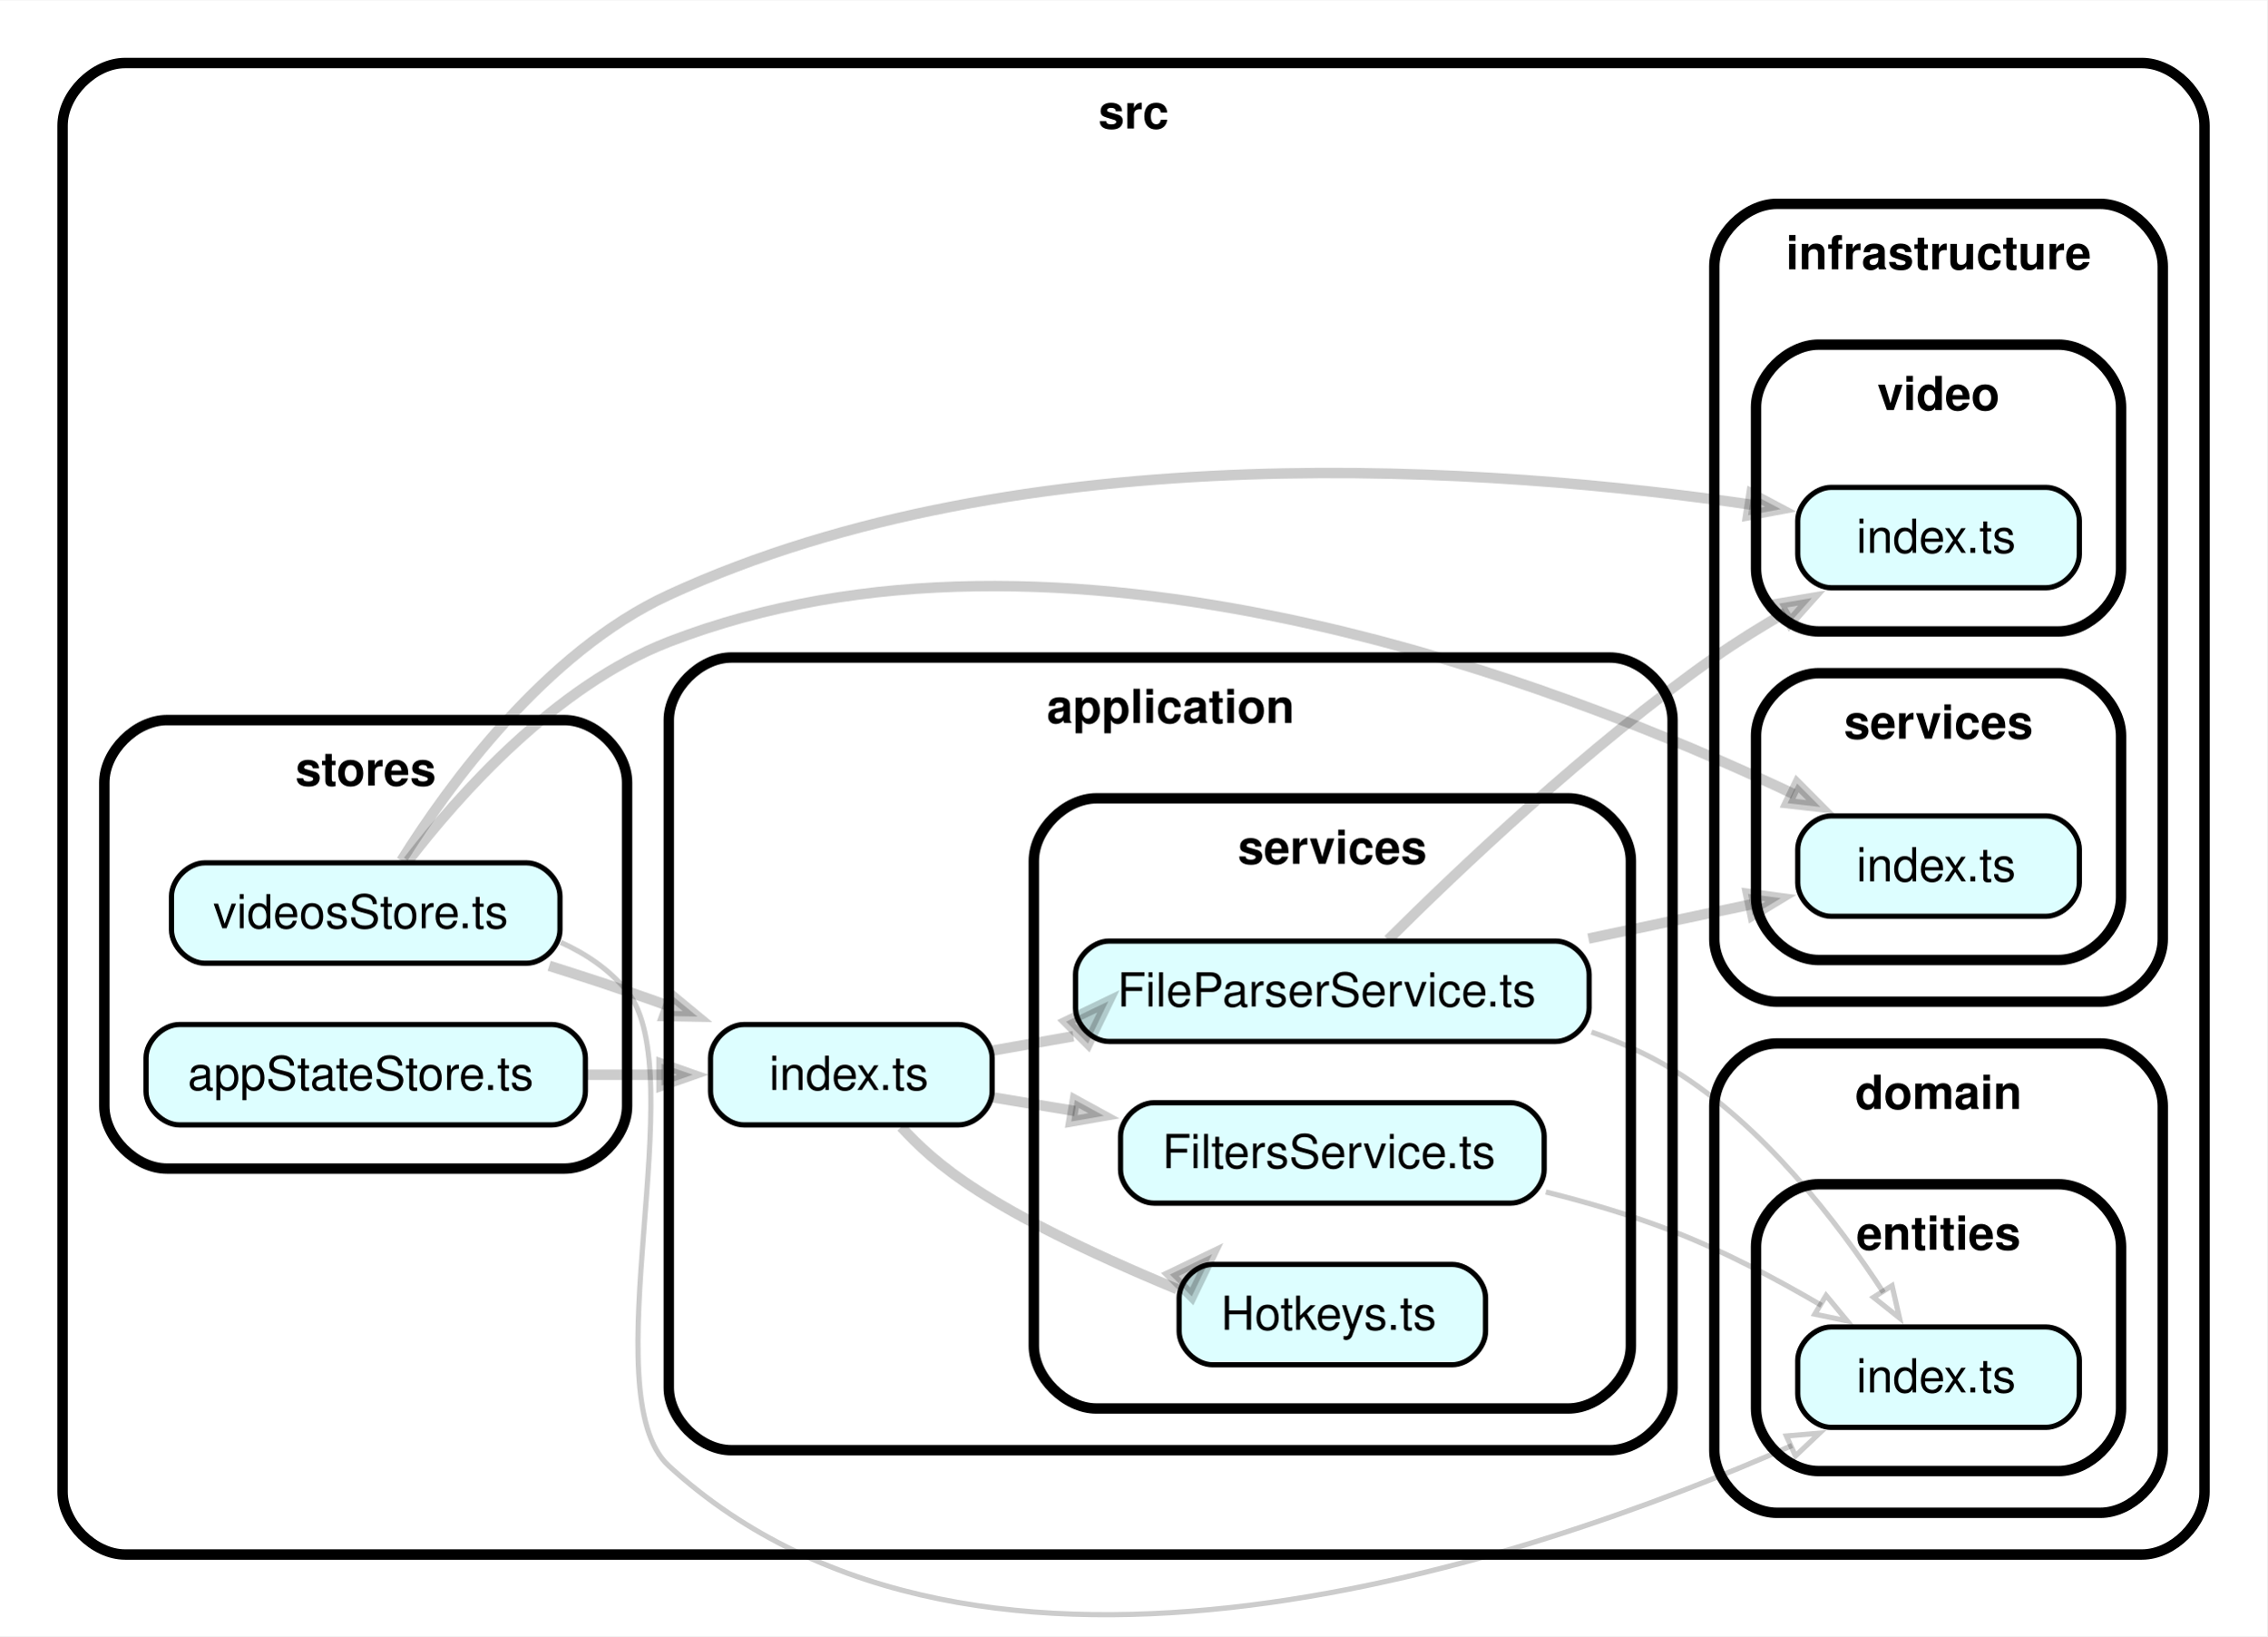
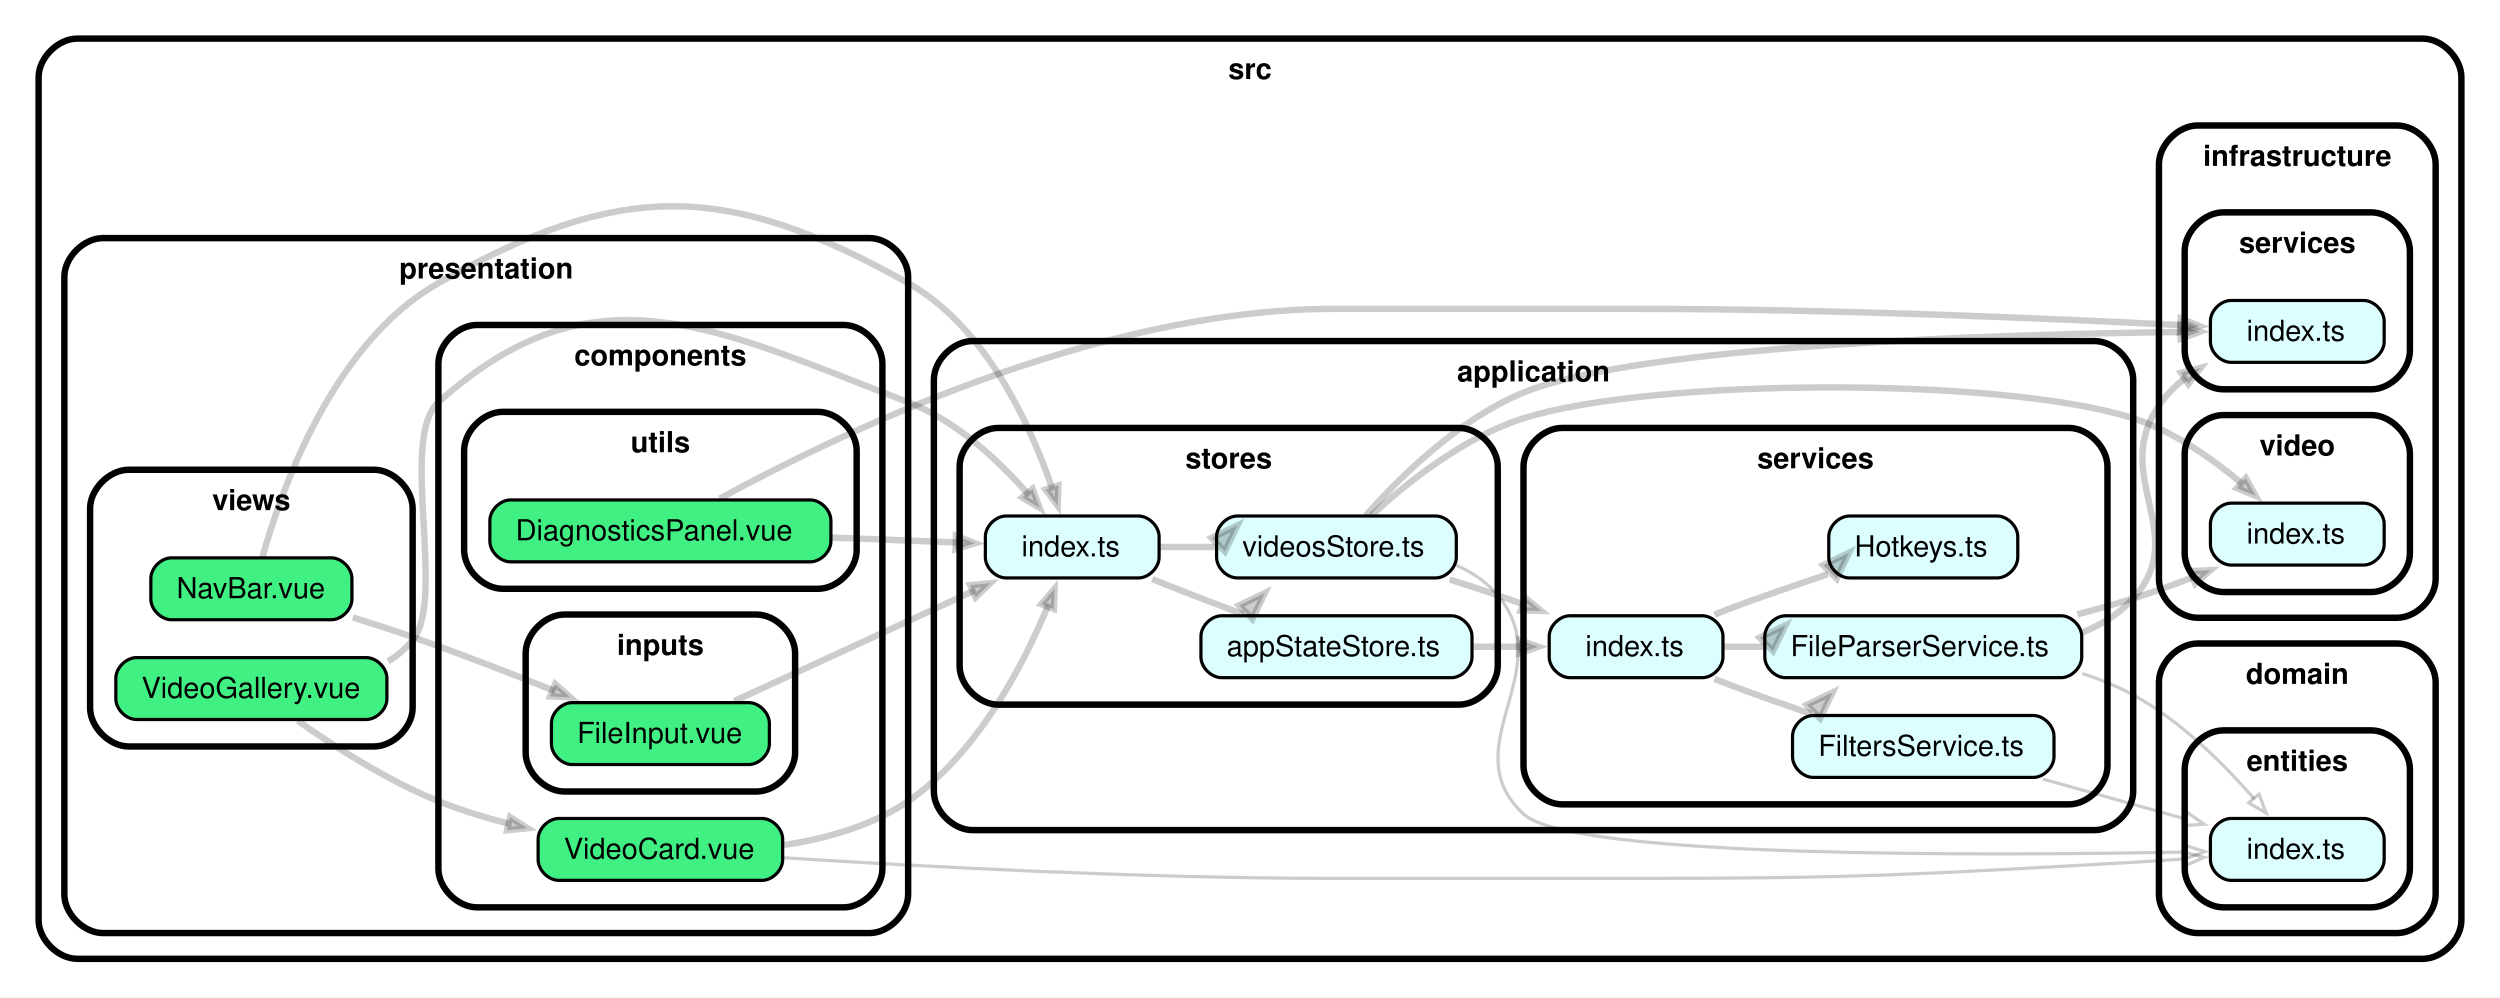
- <svg xmlns="http://www.w3.org/2000/svg" xmlns:xlink="http://www.w3.org/1999/xlink" width="435pt" height="314pt" viewBox="0.00 0.00 434.75 313.66">
-   <g id="graph0" class="graph" transform="scale(1 1) rotate(0) translate(4 309.66)">
-     <polygon fill="white" stroke="none" points="-4,4 -4,-309.66 430.75,-309.66 430.75,4 -4,4" />
+ <svg xmlns="http://www.w3.org/2000/svg" xmlns:xlink="http://www.w3.org/1999/xlink" width="777pt" height="310pt" viewBox="0.00 0.00 777.00 310.00">
+   <g id="graph0" class="graph" transform="scale(1 1) rotate(0) translate(4 306)">
+     <polygon fill="white" stroke="none" points="-4,4 -4,-306 773,-306 773,4 -4,4" />
    <g id="clust1" class="cluster">
-       <path fill="#ffffff" stroke="black" stroke-width="2" d="M20,-11.66C20,-11.66 406.75,-11.66 406.75,-11.66 412.75,-11.66 418.75,-17.66 418.75,-23.66 418.75,-23.66 418.75,-285.66 418.75,-285.66 418.75,-291.66 412.75,-297.66 406.75,-297.66 406.75,-297.66 20,-297.66 20,-297.66 14,-297.66 8,-291.66 8,-285.66 8,-285.66 8,-23.66 8,-23.66 8,-17.66 14,-11.66 20,-11.66" />
-       <text text-anchor="middle" x="213.38" y="-285.11" font-family="Helvetica,sans-Serif" font-weight="bold" font-size="9.00">src</text>
+       <path fill="#ffffff" stroke="black" stroke-width="2" d="M20,-8C20,-8 749,-8 749,-8 755,-8 761,-14 761,-20 761,-20 761,-282 761,-282 761,-288 755,-294 749,-294 749,-294 20,-294 20,-294 14,-294 8,-288 8,-282 8,-282 8,-20 8,-20 8,-14 14,-8 20,-8" />
+       <text text-anchor="middle" x="384.5" y="-281.45" font-family="Helvetica,sans-Serif" font-weight="bold" font-size="9.00">src</text>
    </g>
    <g id="clust2" class="cluster">
-       <path fill="#ffffff" stroke="black" stroke-width="2" d="M136.25,-31.66C136.25,-31.66 304.75,-31.66 304.75,-31.66 310.75,-31.66 316.75,-37.66 316.75,-43.66 316.75,-43.66 316.75,-171.66 316.75,-171.66 316.75,-177.66 310.75,-183.66 304.75,-183.66 304.75,-183.66 136.25,-183.66 136.25,-183.66 130.25,-183.66 124.25,-177.66 124.25,-171.66 124.25,-171.66 124.25,-43.66 124.25,-43.66 124.25,-37.66 130.25,-31.66 136.25,-31.66" />
-       <text text-anchor="middle" x="220.5" y="-171.11" font-family="Helvetica,sans-Serif" font-weight="bold" font-size="9.00">application</text>
+       <path fill="#ffffff" stroke="black" stroke-width="2" d="M298.25,-48C298.25,-48 647,-48 647,-48 653,-48 659,-54 659,-60 659,-60 659,-188 659,-188 659,-194 653,-200 647,-200 647,-200 298.25,-200 298.25,-200 292.25,-200 286.25,-194 286.25,-188 286.25,-188 286.25,-60 286.25,-60 286.25,-54 292.25,-48 298.25,-48" />
+       <text text-anchor="middle" x="472.62" y="-187.45" font-family="Helvetica,sans-Serif" font-weight="bold" font-size="9.00">application</text>
    </g>
    <g id="clust3" class="cluster">
-       <path fill="#ffffff" stroke="black" stroke-width="2" d="M206.25,-39.66C206.25,-39.66 296.75,-39.66 296.75,-39.66 302.75,-39.66 308.75,-45.66 308.75,-51.66 308.75,-51.66 308.75,-144.66 308.75,-144.66 308.75,-150.66 302.75,-156.66 296.75,-156.66 296.75,-156.66 206.25,-156.66 206.25,-156.66 200.25,-156.66 194.25,-150.66 194.25,-144.66 194.25,-144.66 194.25,-51.66 194.25,-51.66 194.25,-45.66 200.25,-39.66 206.25,-39.66" />
-       <text text-anchor="middle" x="251.5" y="-144.11" font-family="Helvetica,sans-Serif" font-weight="bold" font-size="9.00">services</text>
+       <path fill="#ffffff" stroke="black" stroke-width="2" d="M481.5,-56C481.5,-56 639,-56 639,-56 645,-56 651,-62 651,-68 651,-68 651,-161 651,-161 651,-167 645,-173 639,-173 639,-173 481.5,-173 481.5,-173 475.5,-173 469.5,-167 469.5,-161 469.5,-161 469.5,-68 469.5,-68 469.5,-62 475.5,-56 481.5,-56" />
+       <text text-anchor="middle" x="560.25" y="-160.45" font-family="Helvetica,sans-Serif" font-weight="bold" font-size="9.00">services</text>
    </g>
    <g id="clust4" class="cluster">
-       <path fill="#ffffff" stroke="black" stroke-width="2" d="M336.75,-19.66C336.75,-19.66 398.75,-19.66 398.75,-19.66 404.75,-19.66 410.75,-25.66 410.75,-31.66 410.75,-31.66 410.75,-97.66 410.75,-97.66 410.75,-103.66 404.75,-109.66 398.75,-109.66 398.75,-109.66 336.75,-109.66 336.75,-109.66 330.75,-109.66 324.75,-103.66 324.75,-97.66 324.75,-97.66 324.75,-31.66 324.75,-31.66 324.75,-25.66 330.75,-19.66 336.75,-19.66" />
-       <text text-anchor="middle" x="367.75" y="-97.11" font-family="Helvetica,sans-Serif" font-weight="bold" font-size="9.00">domain</text>
+       <path fill="#ffffff" stroke="black" stroke-width="2" d="M306.25,-87C306.25,-87 449.5,-87 449.5,-87 455.5,-87 461.5,-93 461.5,-99 461.5,-99 461.5,-161 461.5,-161 461.5,-167 455.5,-173 449.5,-173 449.5,-173 306.25,-173 306.25,-173 300.25,-173 294.25,-167 294.25,-161 294.25,-161 294.25,-99 294.25,-99 294.25,-93 300.25,-87 306.25,-87" />
+       <text text-anchor="middle" x="377.88" y="-160.45" font-family="Helvetica,sans-Serif" font-weight="bold" font-size="9.00">stores</text>
+     </g>
+     <g id="clust7" class="cluster">
+       <path fill="#ffffff" stroke="black" stroke-width="2" d="M679,-114C679,-114 741,-114 741,-114 747,-114 753,-120 753,-126 753,-126 753,-255 753,-255 753,-261 747,-267 741,-267 741,-267 679,-267 679,-267 673,-267 667,-261 667,-255 667,-255 667,-126 667,-126 667,-120 673,-114 679,-114" />
+       <text text-anchor="middle" x="710" y="-254.45" font-family="Helvetica,sans-Serif" font-weight="bold" font-size="9.00">infrastructure</text>
+     </g>
+     <g id="clust8" class="cluster">
+       <path fill="#ffffff" stroke="black" stroke-width="2" d="M687,-185C687,-185 733,-185 733,-185 739,-185 745,-191 745,-197 745,-197 745,-228 745,-228 745,-234 739,-240 733,-240 733,-240 687,-240 687,-240 681,-240 675,-234 675,-228 675,-228 675,-197 675,-197 675,-191 681,-185 687,-185" />
+       <text text-anchor="middle" x="710" y="-227.45" font-family="Helvetica,sans-Serif" font-weight="bold" font-size="9.00">services</text>
+     </g>
+     <g id="clust9" class="cluster">
+       <path fill="#ffffff" stroke="black" stroke-width="2" d="M687,-122C687,-122 733,-122 733,-122 739,-122 745,-128 745,-134 745,-134 745,-165 745,-165 745,-171 739,-177 733,-177 733,-177 687,-177 687,-177 681,-177 675,-171 675,-165 675,-165 675,-134 675,-134 675,-128 681,-122 687,-122" />
+       <text text-anchor="middle" x="710" y="-164.45" font-family="Helvetica,sans-Serif" font-weight="bold" font-size="9.00">video</text>
    </g>
    <g id="clust5" class="cluster">
-       <path fill="#ffffff" stroke="black" stroke-width="2" d="M344.75,-27.66C344.75,-27.66 390.75,-27.66 390.75,-27.66 396.75,-27.66 402.75,-33.66 402.75,-39.66 402.75,-39.66 402.75,-70.66 402.75,-70.66 402.75,-76.66 396.75,-82.66 390.75,-82.66 390.75,-82.66 344.75,-82.66 344.75,-82.66 338.75,-82.66 332.75,-76.66 332.75,-70.66 332.75,-70.66 332.75,-39.66 332.75,-39.66 332.75,-33.66 338.75,-27.66 344.75,-27.66" />
-       <text text-anchor="middle" x="367.75" y="-70.11" font-family="Helvetica,sans-Serif" font-weight="bold" font-size="9.00">entities</text>
-     </g>
-     <g id="clust9" class="cluster">
-       <path fill="#ffffff" stroke="black" stroke-width="2" d="M28,-85.66C28,-85.66 104.25,-85.66 104.25,-85.66 110.25,-85.66 116.25,-91.66 116.25,-97.66 116.25,-97.66 116.25,-159.66 116.25,-159.66 116.25,-165.66 110.25,-171.66 104.25,-171.66 104.25,-171.66 28,-171.66 28,-171.66 22,-171.66 16,-165.66 16,-159.66 16,-159.66 16,-97.66 16,-97.66 16,-91.66 22,-85.66 28,-85.66" />
-       <text text-anchor="middle" x="66.12" y="-159.11" font-family="Helvetica,sans-Serif" font-weight="bold" font-size="9.00">stores</text>
+       <path fill="#ffffff" stroke="black" stroke-width="2" d="M679,-16C679,-16 741,-16 741,-16 747,-16 753,-22 753,-28 753,-28 753,-94 753,-94 753,-100 747,-106 741,-106 741,-106 679,-106 679,-106 673,-106 667,-100 667,-94 667,-94 667,-28 667,-28 667,-22 673,-16 679,-16" />
+       <text text-anchor="middle" x="710" y="-93.45" font-family="Helvetica,sans-Serif" font-weight="bold" font-size="9.00">domain</text>
    </g>
    <g id="clust6" class="cluster">
-       <path fill="#ffffff" stroke="black" stroke-width="2" d="M336.75,-117.66C336.75,-117.66 398.75,-117.66 398.75,-117.66 404.75,-117.66 410.75,-123.66 410.75,-129.66 410.75,-129.66 410.75,-258.66 410.75,-258.66 410.75,-264.66 404.75,-270.66 398.75,-270.66 398.75,-270.66 336.75,-270.66 336.75,-270.66 330.75,-270.66 324.75,-264.66 324.75,-258.66 324.75,-258.66 324.75,-129.66 324.75,-129.66 324.75,-123.66 330.75,-117.66 336.75,-117.66" />
-       <text text-anchor="middle" x="367.75" y="-258.11" font-family="Helvetica,sans-Serif" font-weight="bold" font-size="9.00">infrastructure</text>
-     </g>
-     <g id="clust7" class="cluster">
-       <path fill="#ffffff" stroke="black" stroke-width="2" d="M344.75,-125.66C344.75,-125.66 390.75,-125.66 390.75,-125.66 396.75,-125.66 402.75,-131.66 402.75,-137.66 402.75,-137.66 402.75,-168.66 402.75,-168.66 402.75,-174.66 396.75,-180.66 390.75,-180.66 390.75,-180.66 344.75,-180.66 344.75,-180.66 338.75,-180.66 332.75,-174.66 332.75,-168.66 332.75,-168.66 332.75,-137.66 332.75,-137.66 332.75,-131.66 338.75,-125.66 344.75,-125.66" />
-       <text text-anchor="middle" x="367.75" y="-168.11" font-family="Helvetica,sans-Serif" font-weight="bold" font-size="9.00">services</text>
-     </g>
-     <g id="clust8" class="cluster">
-       <path fill="#ffffff" stroke="black" stroke-width="2" d="M344.75,-188.66C344.75,-188.66 390.75,-188.66 390.75,-188.66 396.75,-188.66 402.75,-194.66 402.75,-200.66 402.75,-200.66 402.75,-231.66 402.75,-231.66 402.75,-237.66 396.75,-243.66 390.75,-243.66 390.75,-243.66 344.75,-243.66 344.75,-243.66 338.75,-243.66 332.75,-237.66 332.75,-231.66 332.75,-231.66 332.75,-200.66 332.75,-200.66 332.75,-194.66 338.75,-188.66 344.75,-188.66" />
-       <text text-anchor="middle" x="367.75" y="-231.11" font-family="Helvetica,sans-Serif" font-weight="bold" font-size="9.00">video</text>
+       <path fill="#ffffff" stroke="black" stroke-width="2" d="M687,-24C687,-24 733,-24 733,-24 739,-24 745,-30 745,-36 745,-36 745,-67 745,-67 745,-73 739,-79 733,-79 733,-79 687,-79 687,-79 681,-79 675,-73 675,-67 675,-67 675,-36 675,-36 675,-30 681,-24 687,-24" />
+       <text text-anchor="middle" x="710" y="-66.45" font-family="Helvetica,sans-Serif" font-weight="bold" font-size="9.00">entities</text>
+     </g>
+     <g id="clust10" class="cluster">
+       <path fill="#ffffff" stroke="black" stroke-width="2" d="M28,-16C28,-16 266.25,-16 266.25,-16 272.25,-16 278.25,-22 278.25,-28 278.25,-28 278.25,-220 278.25,-220 278.25,-226 272.25,-232 266.25,-232 266.25,-232 28,-232 28,-232 22,-232 16,-226 16,-220 16,-220 16,-28 16,-28 16,-22 22,-16 28,-16" />
+       <text text-anchor="middle" x="147.12" y="-219.45" font-family="Helvetica,sans-Serif" font-weight="bold" font-size="9.00">presentation</text>
+     </g>
+     <g id="clust11" class="cluster">
+       <path fill="#ffffff" stroke="black" stroke-width="2" d="M144.25,-24C144.25,-24 258.25,-24 258.25,-24 264.25,-24 270.25,-30 270.25,-36 270.25,-36 270.25,-193 270.25,-193 270.25,-199 264.25,-205 258.25,-205 258.25,-205 144.25,-205 144.25,-205 138.25,-205 132.25,-199 132.25,-193 132.25,-193 132.25,-36 132.25,-36 132.25,-30 138.25,-24 144.25,-24" />
+       <text text-anchor="middle" x="201.25" y="-192.45" font-family="Helvetica,sans-Serif" font-weight="bold" font-size="9.00">components</text>
+     </g>
+     <g id="clust13" class="cluster">
+       <path fill="#ffffff" stroke="black" stroke-width="2" d="M152.25,-123C152.25,-123 250.25,-123 250.25,-123 256.25,-123 262.25,-129 262.25,-135 262.25,-135 262.25,-166 262.25,-166 262.25,-172 256.25,-178 250.25,-178 250.25,-178 152.25,-178 152.25,-178 146.25,-178 140.25,-172 140.25,-166 140.25,-166 140.25,-135 140.25,-135 140.25,-129 146.25,-123 152.25,-123" />
+       <text text-anchor="middle" x="201.25" y="-165.45" font-family="Helvetica,sans-Serif" font-weight="bold" font-size="9.00">utils</text>
+     </g>
+     <g id="clust12" class="cluster">
+       <path fill="#ffffff" stroke="black" stroke-width="2" d="M171.38,-60C171.38,-60 231.12,-60 231.12,-60 237.12,-60 243.12,-66 243.12,-72 243.12,-72 243.12,-103 243.12,-103 243.12,-109 237.12,-115 231.12,-115 231.12,-115 171.38,-115 171.38,-115 165.38,-115 159.38,-109 159.38,-103 159.38,-103 159.38,-72 159.38,-72 159.38,-66 165.38,-60 171.38,-60" />
+       <text text-anchor="middle" x="201.25" y="-102.45" font-family="Helvetica,sans-Serif" font-weight="bold" font-size="9.00">inputs</text>
+     </g>
+     <g id="clust14" class="cluster">
+       <path fill="#ffffff" stroke="black" stroke-width="2" d="M36,-74C36,-74 112.25,-74 112.25,-74 118.25,-74 124.25,-80 124.25,-86 124.25,-86 124.25,-148 124.25,-148 124.25,-154 118.25,-160 112.25,-160 112.25,-160 36,-160 36,-160 30,-160 24,-154 24,-148 24,-148 24,-86 24,-86 24,-80 30,-74 36,-74" />
+       <text text-anchor="middle" x="74.12" y="-147.45" font-family="Helvetica,sans-Serif" font-weight="bold" font-size="9.00">views</text>
    </g>
    <g id="node1" class="node">
      <g id="a_node1">
-         <a xlink:href="src/application/index.ts" xlink:title="index.ts">
-           <path fill="#ddfeff" stroke="black" d="M179.83,-113.29C179.83,-113.29 138.67,-113.29 138.67,-113.29 135.46,-113.29 132.25,-110.08 132.25,-106.87 132.25,-106.87 132.25,-100.46 132.25,-100.46 132.25,-97.25 135.46,-94.04 138.67,-94.04 138.67,-94.04 179.83,-94.04 179.83,-94.04 183.04,-94.04 186.25,-97.25 186.25,-100.46 186.25,-100.46 186.25,-106.87 186.25,-106.87 186.25,-110.08 183.04,-113.29 179.83,-113.29" />
-           <text text-anchor="start" x="143.5" y="-100.74" font-family="Helvetica,sans-Serif" font-size="9.00">index.ts</text>
+         <a xlink:href="src/application/services/FileParserService.ts" xlink:title="FileParserService.ts">
+           <path fill="#ddfeff" stroke="black" d="M636.58,-114.62C636.58,-114.62 550.92,-114.62 550.92,-114.62 547.71,-114.62 544.5,-111.42 544.5,-108.21 544.5,-108.21 544.5,-101.79 544.5,-101.79 544.5,-98.58 547.71,-95.38 550.92,-95.38 550.92,-95.38 636.58,-95.38 636.58,-95.38 639.79,-95.38 643,-98.58 643,-101.79 643,-101.79 643,-108.21 643,-108.21 643,-111.42 639.79,-114.62 636.58,-114.62" />
+           <text text-anchor="start" x="552.5" y="-102.08" font-family="Helvetica,sans-Serif" font-size="9.00">FileParserService.ts</text>
        </a>
      </g>
    </g>
    <g id="node2" class="node">
      <g id="a_node2">
-         <a xlink:href="src/application/services/FileParserService.ts" xlink:title="FileParserService.ts">
-           <path fill="#ddfeff" stroke="black" d="M294.33,-129.29C294.33,-129.29 208.67,-129.29 208.67,-129.29 205.46,-129.29 202.25,-126.08 202.25,-122.87 202.25,-122.87 202.25,-116.46 202.25,-116.46 202.25,-113.25 205.46,-110.04 208.67,-110.04 208.67,-110.04 294.33,-110.04 294.33,-110.04 297.54,-110.04 300.75,-113.25 300.75,-116.46 300.75,-116.46 300.75,-122.87 300.75,-122.87 300.75,-126.08 297.54,-129.29 294.33,-129.29" />
-           <text text-anchor="start" x="210.25" y="-116.74" font-family="Helvetica,sans-Serif" font-size="9.00">FileParserService.ts</text>
+         <a xlink:href="src/domain/entities/index.ts" xlink:title="index.ts">
+           <path fill="#ddfeff" stroke="black" d="M730.58,-51.62C730.58,-51.62 689.42,-51.62 689.42,-51.62 686.21,-51.62 683,-48.42 683,-45.21 683,-45.21 683,-38.79 683,-38.79 683,-35.58 686.21,-32.38 689.42,-32.38 689.42,-32.38 730.58,-32.38 730.58,-32.38 733.79,-32.38 737,-35.58 737,-38.79 737,-38.79 737,-45.21 737,-45.21 737,-48.42 733.79,-51.62 730.58,-51.62" />
+           <text text-anchor="start" x="694.25" y="-39.08" font-family="Helvetica,sans-Serif" font-size="9.00">index.ts</text>
        </a>
      </g>
    </g>
    <g id="edge1" class="edge">
-       <path fill="none" stroke="#000000" stroke-width="2" stroke-opacity="0.2" d="M186.35,-108.29C191.25,-109.16 196.51,-110.09 201.83,-111.04" />
-       <polygon fill="#000000" fill-opacity="0.2" stroke="#000000" stroke-width="2" stroke-opacity="0.2" points="204.64,-109.64 208.54,-117.74 200.44,-113.84 204.64,-109.64" />
+       <path fill="none" stroke="#000000" stroke-opacity="0.2" d="M643.16,-96.69C648.67,-94.88 654.07,-92.68 659,-90 673.81,-81.96 687.38,-68.35 696.64,-57.67" />
+       <polygon fill="none" stroke="#000000" stroke-opacity="0.2" points="698.1,-59.2 700.34,-53.25 694.88,-56.5 698.1,-59.2" />
    </g>
    <g id="node3" class="node">
      <g id="a_node3">
-         <a xlink:href="src/application/services/FiltersService.ts" xlink:title="FiltersService.ts">
-           <path fill="#ddfeff" stroke="black" d="M285.71,-98.29C285.71,-98.29 217.29,-98.29 217.29,-98.29 214.08,-98.29 210.88,-95.08 210.88,-91.87 210.88,-91.87 210.88,-85.46 210.88,-85.46 210.88,-82.25 214.08,-79.04 217.29,-79.04 217.29,-79.04 285.71,-79.04 285.71,-79.04 288.92,-79.04 292.12,-82.25 292.12,-85.46 292.12,-85.46 292.12,-91.87 292.12,-91.87 292.12,-95.08 288.92,-98.29 285.71,-98.29" />
-           <text text-anchor="start" x="218.88" y="-85.74" font-family="Helvetica,sans-Serif" font-size="9.00">FiltersService.ts</text>
+         <a xlink:href="src/infrastructure/services/index.ts" xlink:title="index.ts">
+           <path fill="#ddfeff" stroke="black" d="M730.58,-212.62C730.58,-212.62 689.42,-212.62 689.42,-212.62 686.21,-212.62 683,-209.42 683,-206.21 683,-206.21 683,-199.79 683,-199.79 683,-196.58 686.21,-193.38 689.42,-193.38 689.42,-193.38 730.58,-193.38 730.58,-193.38 733.79,-193.38 737,-196.58 737,-199.79 737,-199.79 737,-206.21 737,-206.21 737,-209.42 733.79,-212.62 730.58,-212.62" />
+           <text text-anchor="start" x="694.25" y="-200.07" font-family="Helvetica,sans-Serif" font-size="9.00">index.ts</text>
        </a>
      </g>
    </g>
    <g id="edge2" class="edge">
-       <path fill="none" stroke="#000000" stroke-width="2" stroke-opacity="0.2" d="M186.35,-99.33C191.34,-98.5 196.71,-97.6 202.14,-96.7" />
-       <polygon fill="#000000" fill-opacity="0.2" stroke="#000000" stroke-width="2" stroke-opacity="0.2" points="202.12,-98.83 207.69,-95.78 201.43,-94.69 202.12,-98.83" />
+       <path fill="none" stroke="#000000" stroke-width="2" stroke-opacity="0.2" d="M643.23,-109.46C649.19,-111.86 654.69,-115.25 659,-120 677.08,-139.92 651.78,-157.81 667,-180 669.23,-183.25 672.07,-186.09 675.23,-188.55" />
+       <polygon fill="#000000" fill-opacity="0.2" stroke="#000000" stroke-width="2" stroke-opacity="0.2" points="673.82,-190.14 679.99,-191.69 676.14,-186.63 673.82,-190.14" />
    </g>
    <g id="node4" class="node">
      <g id="a_node4">
-         <a xlink:href="src/application/services/Hotkeys.ts" xlink:title="Hotkeys.ts">
-           <path fill="#ddfeff" stroke="black" d="M274.46,-67.29C274.46,-67.29 228.54,-67.29 228.54,-67.29 225.33,-67.29 222.12,-64.08 222.12,-60.87 222.12,-60.87 222.12,-54.46 222.12,-54.46 222.12,-51.25 225.33,-48.04 228.54,-48.04 228.54,-48.04 274.46,-48.04 274.46,-48.04 277.67,-48.04 280.88,-51.25 280.88,-54.46 280.88,-54.46 280.88,-60.87 280.88,-60.87 280.88,-64.08 277.67,-67.29 274.46,-67.29" />
-           <text text-anchor="start" x="230.12" y="-54.74" font-family="Helvetica,sans-Serif" font-size="9.00">Hotkeys.ts</text>
+         <a xlink:href="src/infrastructure/video/index.ts" xlink:title="index.ts">
+           <path fill="#ddfeff" stroke="black" d="M730.58,-149.62C730.58,-149.62 689.42,-149.62 689.42,-149.62 686.21,-149.62 683,-146.42 683,-143.21 683,-143.21 683,-136.79 683,-136.79 683,-133.58 686.21,-130.38 689.42,-130.38 689.42,-130.38 730.58,-130.38 730.58,-130.38 733.79,-130.38 737,-133.58 737,-136.79 737,-136.79 737,-143.21 737,-143.21 737,-146.42 733.79,-149.62 730.58,-149.62" />
+           <text text-anchor="start" x="694.25" y="-137.07" font-family="Helvetica,sans-Serif" font-size="9.00">index.ts</text>
        </a>
      </g>
    </g>
    <g id="edge3" class="edge">
-       <path fill="none" stroke="#000000" stroke-width="2" stroke-opacity="0.2" d="M168.82,-93.64C175.19,-86.79 184.44,-78.03 221.74,-62.54" />
-       <polygon fill="#000000" fill-opacity="0.2" stroke="#000000" stroke-width="2" stroke-opacity="0.2" points="224.55,-61.15 228.45,-69.25 220.35,-65.35 224.55,-61.15" />
+       <path fill="none" stroke="#000000" stroke-width="2" stroke-opacity="0.2" d="M641.65,-115.08C647.53,-116.6 653.43,-118.25 659,-120 665.13,-121.93 671.58,-124.27 677.72,-126.65" />
+       <polygon fill="#000000" fill-opacity="0.2" stroke="#000000" stroke-width="2" stroke-opacity="0.2" points="676.7,-128.5 683.05,-128.78 678.26,-124.6 676.7,-128.5" />
    </g>
    <g id="node5" class="node">
      <g id="a_node5">
-         <a xlink:href="src/domain/entities/index.ts" xlink:title="index.ts">
-           <path fill="#ddfeff" stroke="black" d="M388.33,-55.29C388.33,-55.29 347.17,-55.29 347.17,-55.29 343.96,-55.29 340.75,-52.08 340.75,-48.87 340.75,-48.87 340.75,-42.46 340.75,-42.46 340.75,-39.25 343.96,-36.04 347.17,-36.04 347.17,-36.04 388.33,-36.04 388.33,-36.04 391.54,-36.04 394.75,-39.25 394.75,-42.46 394.75,-42.46 394.75,-48.87 394.75,-48.87 394.75,-52.08 391.54,-55.29 388.33,-55.29" />
-           <text text-anchor="start" x="352" y="-42.74" font-family="Helvetica,sans-Serif" font-size="9.00">index.ts</text>
+         <a xlink:href="src/application/services/FiltersService.ts" xlink:title="FiltersService.ts">
+           <path fill="#ddfeff" stroke="black" d="M627.96,-83.62C627.96,-83.62 559.54,-83.62 559.54,-83.62 556.33,-83.62 553.12,-80.42 553.12,-77.21 553.12,-77.21 553.12,-70.79 553.12,-70.79 553.12,-67.58 556.33,-64.38 559.54,-64.38 559.54,-64.38 627.96,-64.38 627.96,-64.38 631.17,-64.38 634.38,-67.58 634.38,-70.79 634.38,-70.79 634.38,-77.21 634.38,-77.21 634.38,-80.42 631.17,-83.62 627.96,-83.62" />
+           <text text-anchor="start" x="561.12" y="-71.08" font-family="Helvetica,sans-Serif" font-size="9.00">FiltersService.ts</text>
        </a>
      </g>
    </g>
    <g id="edge4" class="edge">
-       <path fill="none" stroke="#000000" stroke-opacity="0.2" d="M301.2,-111.84C306.65,-109.95 311.96,-107.59 316.75,-104.66 334.08,-94.07 348.38,-75.4 357.19,-61.9" />
-       <polygon fill="none" stroke="#000000" stroke-opacity="0.2" points="358.84,-63.22 360.26,-57.02 355.28,-60.98 358.84,-63.22" />
+       <path fill="none" stroke="#000000" stroke-opacity="0.2" d="M630.9,-63.88C645.15,-59.88 661.43,-55.33 675.42,-51.41" />
+       <polygon fill="none" stroke="#000000" stroke-opacity="0.2" points="675.83,-53.47 681.04,-49.83 674.7,-49.43 675.83,-53.47" />
    </g>
    <g id="node6" class="node">
      <g id="a_node6">
-         <a xlink:href="src/infrastructure/services/index.ts" xlink:title="index.ts">
-           <path fill="#ddfeff" stroke="black" d="M388.33,-153.29C388.33,-153.29 347.17,-153.29 347.17,-153.29 343.96,-153.29 340.75,-150.08 340.75,-146.87 340.75,-146.87 340.75,-140.46 340.75,-140.46 340.75,-137.25 343.96,-134.04 347.17,-134.04 347.17,-134.04 388.33,-134.04 388.33,-134.04 391.54,-134.04 394.75,-137.25 394.75,-140.46 394.75,-140.46 394.75,-146.87 394.75,-146.87 394.75,-150.08 391.54,-153.29 388.33,-153.29" />
-           <text text-anchor="start" x="352" y="-140.74" font-family="Helvetica,sans-Serif" font-size="9.00">index.ts</text>
-         </a>
-       </g>
-     </g>
-     <g id="edge5" class="edge">
-       <path fill="none" stroke="#000000" stroke-width="2" stroke-opacity="0.2" d="M300.62,-129.77C311.08,-131.97 321.95,-134.25 331.79,-136.32" />
-       <polygon fill="#000000" fill-opacity="0.2" stroke="#000000" stroke-width="2" stroke-opacity="0.2" points="331.22,-138.35 337.52,-137.52 332.08,-134.24 331.22,-138.35" />
+         <a xlink:href="src/application/services/Hotkeys.ts" xlink:title="Hotkeys.ts">
+           <path fill="#ddfeff" stroke="black" d="M616.71,-145.62C616.71,-145.62 570.79,-145.62 570.79,-145.62 567.58,-145.62 564.38,-142.42 564.38,-139.21 564.38,-139.21 564.38,-132.79 564.38,-132.79 564.38,-129.58 567.58,-126.38 570.79,-126.38 570.79,-126.38 616.71,-126.38 616.71,-126.38 619.92,-126.38 623.12,-129.58 623.12,-132.79 623.12,-132.79 623.12,-139.21 623.12,-139.21 623.12,-142.42 619.92,-145.62 616.71,-145.62" />
+           <text text-anchor="start" x="572.38" y="-133.07" font-family="Helvetica,sans-Serif" font-size="9.00">Hotkeys.ts</text>
+         </a>
+       </g>
    </g>
    <g id="node7" class="node">
      <g id="a_node7">
-         <a xlink:href="src/infrastructure/video/index.ts" xlink:title="index.ts">
-           <path fill="#ddfeff" stroke="black" d="M388.33,-216.29C388.33,-216.29 347.17,-216.29 347.17,-216.29 343.96,-216.29 340.75,-213.08 340.75,-209.87 340.75,-209.87 340.75,-203.46 340.75,-203.46 340.75,-200.25 343.96,-197.04 347.17,-197.04 347.17,-197.04 388.33,-197.04 388.33,-197.04 391.54,-197.04 394.75,-200.25 394.75,-203.46 394.75,-203.46 394.75,-209.87 394.75,-209.87 394.75,-213.08 391.54,-216.29 388.33,-216.29" />
-           <text text-anchor="start" x="352" y="-203.74" font-family="Helvetica,sans-Serif" font-size="9.00">index.ts</text>
-         </a>
-       </g>
+         <a xlink:href="src/application/services/index.ts" xlink:title="index.ts">
+           <path fill="#ddfeff" stroke="black" d="M525.08,-114.62C525.08,-114.62 483.92,-114.62 483.92,-114.62 480.71,-114.62 477.5,-111.42 477.5,-108.21 477.5,-108.21 477.5,-101.79 477.5,-101.79 477.5,-98.58 480.71,-95.38 483.92,-95.38 483.92,-95.38 525.08,-95.38 525.08,-95.38 528.29,-95.38 531.5,-98.58 531.5,-101.79 531.5,-101.79 531.5,-108.21 531.5,-108.21 531.5,-111.42 528.29,-114.62 525.08,-114.62" />
+           <text text-anchor="start" x="488.75" y="-102.08" font-family="Helvetica,sans-Serif" font-size="9.00">index.ts</text>
+         </a>
+       </g>
+     </g>
+     <g id="edge5" class="edge">
+       <path fill="none" stroke="#000000" stroke-width="2" stroke-opacity="0.2" d="M531.68,-105C535.69,-105 539.95,-105 544.26,-105" />
+       <polygon fill="#000000" fill-opacity="0.2" stroke="#000000" stroke-width="2" stroke-opacity="0.2" points="547.07,-103.61 550.97,-111.71 542.87,-107.81 547.07,-103.61" />
    </g>
    <g id="edge6" class="edge">
-       <path fill="none" stroke="#000000" stroke-width="2" stroke-opacity="0.2" d="M262.19,-129.54C275.52,-142.81 300.63,-166.7 324.75,-183.66 329.02,-186.67 333.72,-189.58 338.38,-192.27" />
-       <polygon fill="#000000" fill-opacity="0.2" stroke="#000000" stroke-width="2" stroke-opacity="0.2" points="337.2,-194.01 343.47,-195.08 339.24,-190.34 337.2,-194.01" />
+       <path fill="none" stroke="#000000" stroke-width="2" stroke-opacity="0.2" d="M528.88,-95.02C534,-92.94 539.4,-90.83 558.88,-84.12" />
+       <polygon fill="#000000" fill-opacity="0.2" stroke="#000000" stroke-width="2" stroke-opacity="0.2" points="561.69,-82.72 565.59,-90.82 557.49,-86.92 561.69,-82.72" />
    </g>
    <g id="edge7" class="edge">
-       <path fill="none" stroke="#000000" stroke-opacity="0.2" d="M292.44,-81.18C300.61,-79.14 309.06,-76.65 316.75,-73.66 326.51,-69.88 336.69,-64.48 345.3,-59.43" />
-       <polygon fill="none" stroke="#000000" stroke-opacity="0.2" points="346.19,-61.34 350.24,-56.45 344.02,-57.75 346.19,-61.34" />
+       <path fill="none" stroke="#000000" stroke-width="2" stroke-opacity="0.2" d="M528.88,-114.98C534,-117.06 539.4,-119.17 564.04,-127.53" />
+       <polygon fill="#000000" fill-opacity="0.2" stroke="#000000" stroke-width="2" stroke-opacity="0.2" points="566.84,-126.14 570.74,-134.24 562.64,-130.34 566.84,-126.14" />
    </g>
    <g id="node8" class="node">
      <g id="a_node8">
-         <a xlink:href="src/stores/appStateStore.ts" xlink:title="appStateStore.ts">
-           <path fill="#ddfeff" stroke="black" d="M101.83,-113.29C101.83,-113.29 30.42,-113.29 30.42,-113.29 27.21,-113.29 24,-110.08 24,-106.87 24,-106.87 24,-100.46 24,-100.46 24,-97.25 27.21,-94.04 30.42,-94.04 30.42,-94.04 101.83,-94.04 101.83,-94.04 105.04,-94.04 108.25,-97.25 108.25,-100.46 108.25,-100.46 108.25,-106.87 108.25,-106.87 108.25,-110.08 105.04,-113.29 101.83,-113.29" />
-           <text text-anchor="start" x="32" y="-100.74" font-family="Helvetica,sans-Serif" font-size="9.00">appStateStore.ts</text>
+         <a xlink:href="src/application/stores/appStateStore.ts" xlink:title="appStateStore.ts">
+           <path fill="#ddfeff" stroke="black" d="M447.08,-114.62C447.08,-114.62 375.67,-114.62 375.67,-114.62 372.46,-114.62 369.25,-111.42 369.25,-108.21 369.25,-108.21 369.25,-101.79 369.25,-101.79 369.25,-98.58 372.46,-95.38 375.67,-95.38 375.67,-95.38 447.08,-95.38 447.08,-95.38 450.29,-95.38 453.5,-98.58 453.5,-101.79 453.5,-101.79 453.5,-108.21 453.5,-108.21 453.5,-111.42 450.29,-114.62 447.08,-114.62" />
+           <text text-anchor="start" x="377.25" y="-102.08" font-family="Helvetica,sans-Serif" font-size="9.00">appStateStore.ts</text>
        </a>
      </g>
    </g>
    <g id="edge8" class="edge">
-       <path fill="none" stroke="#000000" stroke-width="2" stroke-opacity="0.2" d="M108.69,-103.66C113.49,-103.66 118.36,-103.66 123.07,-103.66" />
-       <polygon fill="#000000" fill-opacity="0.2" stroke="#000000" stroke-width="2" stroke-opacity="0.2" points="122.85,-105.76 128.85,-103.66 122.85,-101.56 122.85,-105.76" />
+       <path fill="none" stroke="#000000" stroke-width="2" stroke-opacity="0.2" d="M453.94,-105C458.74,-105 463.61,-105 468.32,-105" />
+       <polygon fill="#000000" fill-opacity="0.2" stroke="#000000" stroke-width="2" stroke-opacity="0.2" points="468.1,-107.1 474.1,-105 468.1,-102.9 468.1,-107.1" />
    </g>
    <g id="node9" class="node">
      <g id="a_node9">
-         <a xlink:href="src/stores/videosStore.ts" xlink:title="videosStore.ts">
-           <path fill="#ddfeff" stroke="black" d="M96.96,-144.29C96.96,-144.29 35.29,-144.29 35.29,-144.29 32.08,-144.29 28.88,-141.08 28.88,-137.87 28.88,-137.87 28.88,-131.46 28.88,-131.46 28.88,-128.25 32.08,-125.04 35.29,-125.04 35.29,-125.04 96.96,-125.04 96.96,-125.04 100.17,-125.04 103.38,-128.25 103.38,-131.46 103.38,-131.46 103.38,-137.87 103.38,-137.87 103.38,-141.08 100.17,-144.29 96.96,-144.29" />
-           <text text-anchor="start" x="36.88" y="-131.74" font-family="Helvetica,sans-Serif" font-size="9.00">videosStore.ts</text>
+         <a xlink:href="src/application/stores/index.ts" xlink:title="index.ts">
+           <path fill="#ddfeff" stroke="black" d="M349.83,-145.62C349.83,-145.62 308.67,-145.62 308.67,-145.62 305.46,-145.62 302.25,-142.42 302.25,-139.21 302.25,-139.21 302.25,-132.79 302.25,-132.79 302.25,-129.58 305.46,-126.38 308.67,-126.38 308.67,-126.38 349.83,-126.38 349.83,-126.38 353.04,-126.38 356.25,-129.58 356.25,-132.79 356.25,-132.79 356.25,-139.21 356.25,-139.21 356.25,-142.42 353.04,-145.62 349.83,-145.62" />
+           <text text-anchor="start" x="313.5" y="-133.07" font-family="Helvetica,sans-Serif" font-size="9.00">index.ts</text>
        </a>
      </g>
    </g>
    <g id="edge9" class="edge">
-       <path fill="none" stroke="#000000" stroke-width="2" stroke-opacity="0.2" d="M101.31,-124.55C106.34,-122.97 111.44,-121.31 116.25,-119.66 118.82,-118.78 121.48,-117.84 124.14,-116.88" />
-       <polygon fill="#000000" fill-opacity="0.2" stroke="#000000" stroke-width="2" stroke-opacity="0.2" points="124.85,-118.86 129.75,-114.81 123.39,-114.92 124.85,-118.86" />
+       <path fill="none" stroke="#000000" stroke-width="2" stroke-opacity="0.2" d="M354.12,-126.03C359.1,-124 364.34,-121.9 382.45,-115.02" />
+       <polygon fill="#000000" fill-opacity="0.2" stroke="#000000" stroke-width="2" stroke-opacity="0.2" points="385.25,-113.63 389.15,-121.73 381.05,-117.83 385.25,-113.63" />
+     </g>
+     <g id="node10" class="node">
+       <g id="a_node10">
+         <a xlink:href="src/application/stores/videosStore.ts" xlink:title="videosStore.ts">
+           <path fill="#ddfeff" stroke="black" d="M442.21,-145.62C442.21,-145.62 380.54,-145.62 380.54,-145.62 377.33,-145.62 374.12,-142.42 374.12,-139.21 374.12,-139.21 374.12,-132.79 374.12,-132.79 374.12,-129.58 377.33,-126.38 380.54,-126.38 380.54,-126.38 442.21,-126.38 442.21,-126.38 445.42,-126.38 448.62,-129.58 448.62,-132.79 448.62,-132.79 448.62,-139.21 448.62,-139.21 448.62,-142.42 445.42,-145.62 442.21,-145.62" />
+           <text text-anchor="start" x="382.12" y="-133.07" font-family="Helvetica,sans-Serif" font-size="9.00">videosStore.ts</text>
+         </a>
+       </g>
    </g>
    <g id="edge10" class="edge">
-       <path fill="none" stroke="#000000" stroke-opacity="0.2" d="M103.5,-129.06C108.39,-126.85 112.88,-123.82 116.25,-119.66 129.03,-103.89 109.28,-42.38 124.25,-28.66 183.85,25.92 289.97,-10.67 339.67,-32.57" />
-       <polygon fill="none" stroke="#000000" stroke-opacity="0.2" points="338.58,-34.39 344.92,-34.93 340.31,-30.56 338.58,-34.39" />
+       <path fill="none" stroke="#000000" stroke-width="2" stroke-opacity="0.2" d="M356.49,-136C362.05,-136 368.03,-136 373.9,-136" />
+       <polygon fill="#000000" fill-opacity="0.2" stroke="#000000" stroke-width="2" stroke-opacity="0.2" points="376.71,-134.61 380.61,-142.71 372.51,-138.81 376.71,-134.61" />
+     </g>
+     <g id="edge12" class="edge">
+       <path fill="none" stroke="#000000" stroke-opacity="0.2" d="M448.64,-130.31C453.55,-128.11 458.07,-125.11 461.5,-121 481.01,-97.64 447.23,-73.74 469.5,-53 484.21,-39.3 613.06,-40.01 675.44,-41.19" />
+       <polygon fill="none" stroke="#000000" stroke-opacity="0.2" points="675.15,-43.28 681.19,-41.3 675.24,-39.08 675.15,-43.28" />
+     </g>
+     <g id="edge13" class="edge">
+       <path fill="none" stroke="#000000" stroke-width="2" stroke-opacity="0.2" d="M420.49,-145.78C430.62,-157.22 449.12,-175.65 469.5,-184 505.59,-198.79 616.74,-202.11 674.04,-202.83" />
+       <polygon fill="#000000" fill-opacity="0.2" stroke="#000000" stroke-width="2" stroke-opacity="0.2" points="673.71,-204.92 679.73,-202.89 673.75,-200.72 673.71,-204.92" />
+     </g>
+     <g id="edge14" class="edge">
+       <path fill="none" stroke="#000000" stroke-width="2" stroke-opacity="0.2" d="M422.26,-145.83C432.89,-155.65 450.79,-170.1 469.5,-176 509.66,-188.66 618.92,-188.93 659,-176 671.53,-171.96 683.57,-163.48 692.7,-155.77" />
+       <polygon fill="#000000" fill-opacity="0.2" stroke="#000000" stroke-width="2" stroke-opacity="0.2" points="694,-157.42 697.08,-151.86 691.21,-154.28 694,-157.42" />
    </g>
    <g id="edge11" class="edge">
-       <path fill="none" stroke="#000000" stroke-width="2" stroke-opacity="0.2" d="M74.25,-144.66C83.92,-157.25 102.49,-178.24 124.25,-186.66 198.95,-215.57 294.19,-179.14 339.9,-157.52" />
-       <polygon fill="#000000" fill-opacity="0.2" stroke="#000000" stroke-width="2" stroke-opacity="0.2" points="340.63,-159.5 345.11,-155 338.8,-155.72 340.63,-159.5" />
-     </g>
-     <g id="edge12" class="edge">
-       <path fill="none" stroke="#000000" stroke-width="2" stroke-opacity="0.2" d="M72.97,-144.71C81.92,-159.02 100.53,-184.74 124.25,-195.66 192.35,-227.04 282.93,-220.12 331.85,-212.97" />
-       <polygon fill="#000000" fill-opacity="0.2" stroke="#000000" stroke-width="2" stroke-opacity="0.2" points="331.88,-215.09 337.49,-212.11 331.24,-210.94 331.88,-215.09" />
+       <path fill="none" stroke="#000000" stroke-width="2" stroke-opacity="0.2" d="M446.56,-125.89C451.59,-124.31 456.69,-122.65 461.5,-121 464.07,-120.12 466.73,-119.18 469.39,-118.22" />
+       <polygon fill="#000000" fill-opacity="0.2" stroke="#000000" stroke-width="2" stroke-opacity="0.2" points="470.1,-120.19 475,-116.14 468.64,-116.25 470.1,-120.19" />
+     </g>
+     <g id="node11" class="node">
+       <g id="a_node11">
+         <a xlink:href="src/presentation/components/VideoCard.vue" xlink:title="VideoCard.vue">
+           <path fill="#41f083" stroke="black" d="M232.83,-51.62C232.83,-51.62 169.67,-51.62 169.67,-51.62 166.46,-51.62 163.25,-48.42 163.25,-45.21 163.25,-45.21 163.25,-38.79 163.25,-38.79 163.25,-35.58 166.46,-32.38 169.67,-32.38 169.67,-32.38 232.83,-32.38 232.83,-32.38 236.04,-32.38 239.25,-35.58 239.25,-38.79 239.25,-38.79 239.25,-45.21 239.25,-45.21 239.25,-48.42 236.04,-51.62 232.83,-51.62" />
+           <text text-anchor="start" x="171.25" y="-39.08" font-family="Helvetica,sans-Serif" font-size="9.00">VideoCard.vue</text>
+         </a>
+       </g>
+     </g>
+     <g id="edge16" class="edge">
+       <path fill="none" stroke="#000000" stroke-opacity="0.2" d="M239.45,-39.42C281.07,-36.76 350.52,-33 410.38,-33 410.38,-33 410.38,-33 505.5,-33 573.76,-33 590.85,-34.17 659,-38 664.26,-38.3 669.83,-38.68 675.26,-39.08" />
+       <polygon fill="none" stroke="#000000" stroke-opacity="0.2" points="674.89,-41.16 681.04,-39.53 675.22,-36.97 674.89,-41.16" />
+     </g>
+     <g id="edge15" class="edge">
+       <path fill="none" stroke="#000000" stroke-width="2" stroke-opacity="0.2" d="M239.38,-43.34C252.57,-45.29 266.93,-49.25 278.25,-57 299.88,-71.82 314.13,-99.4 321.69,-117.73" />
+       <polygon fill="#000000" fill-opacity="0.2" stroke="#000000" stroke-width="2" stroke-opacity="0.2" points="319.63,-118.24 323.77,-123.07 323.55,-116.72 319.63,-118.24" />
+     </g>
+     <g id="node12" class="node">
+       <g id="a_node12">
+         <a xlink:href="src/presentation/components/inputs/FileInput.vue" xlink:title="FileInput.vue">
+           <path fill="#41f083" stroke="black" d="M228.71,-87.62C228.71,-87.62 173.79,-87.62 173.79,-87.62 170.58,-87.62 167.38,-84.42 167.38,-81.21 167.38,-81.21 167.38,-74.79 167.38,-74.79 167.38,-71.58 170.58,-68.38 173.79,-68.38 173.79,-68.38 228.71,-68.38 228.71,-68.38 231.92,-68.38 235.12,-71.58 235.12,-74.79 235.12,-74.79 235.12,-81.21 235.12,-81.21 235.12,-84.42 231.92,-87.62 228.71,-87.62" />
+           <text text-anchor="start" x="175.38" y="-75.08" font-family="Helvetica,sans-Serif" font-size="9.00">FileInput.vue</text>
+         </a>
+       </g>
+     </g>
+     <g id="edge17" class="edge">
+       <path fill="none" stroke="#000000" stroke-width="2" stroke-opacity="0.2" d="M224.2,-88.1C244.79,-97.58 275.76,-111.84 298.56,-122.33" />
+       <polygon fill="#000000" fill-opacity="0.2" stroke="#000000" stroke-width="2" stroke-opacity="0.2" points="297.48,-124.15 303.8,-124.75 299.23,-120.33 297.48,-124.15" />
+     </g>
+     <g id="node13" class="node">
+       <g id="a_node13">
+         <a xlink:href="src/presentation/components/utils/DiagnosticsPanel.vue" xlink:title="DiagnosticsPanel.vue">
+           <path fill="#41f083" stroke="black" d="M247.83,-150.62C247.83,-150.62 154.67,-150.62 154.67,-150.62 151.46,-150.62 148.25,-147.42 148.25,-144.21 148.25,-144.21 148.25,-137.79 148.25,-137.79 148.25,-134.58 151.46,-131.38 154.67,-131.38 154.67,-131.38 247.83,-131.38 247.83,-131.38 251.04,-131.38 254.25,-134.58 254.25,-137.79 254.25,-137.79 254.25,-144.21 254.25,-144.21 254.25,-147.42 251.04,-150.62 247.83,-150.62" />
+           <text text-anchor="start" x="156.25" y="-138.07" font-family="Helvetica,sans-Serif" font-size="9.00">DiagnosticsPanel.vue</text>
+         </a>
+       </g>
+     </g>
+     <g id="edge19" class="edge">
+       <path fill="none" stroke="#000000" stroke-width="2" stroke-opacity="0.2" d="M219.69,-151.03C254.66,-170.17 336.34,-210 410.38,-210 410.38,-210 410.38,-210 505.5,-210 564.53,-210 633.14,-207.02 673.71,-204.95" />
+       <polygon fill="#000000" fill-opacity="0.2" stroke="#000000" stroke-width="2" stroke-opacity="0.2" points="673.76,-207.05 679.64,-204.64 673.54,-202.86 673.76,-207.05" />
+     </g>
+     <g id="edge18" class="edge">
+       <path fill="none" stroke="#000000" stroke-width="2" stroke-opacity="0.2" d="M254.59,-138.92C267.63,-138.41 281.3,-137.86 293.27,-137.39" />
+       <polygon fill="#000000" fill-opacity="0.2" stroke="#000000" stroke-width="2" stroke-opacity="0.2" points="293.12,-139.5 299.03,-137.16 292.95,-135.3 293.12,-139.5" />
+     </g>
+     <g id="node14" class="node">
+       <g id="a_node14">
+         <a xlink:href="src/presentation/views/NavBar.vue" xlink:title="NavBar.vue">
+           <path fill="#41f083" stroke="black" d="M98.96,-132.62C98.96,-132.62 49.29,-132.62 49.29,-132.62 46.08,-132.62 42.88,-129.42 42.88,-126.21 42.88,-126.21 42.88,-119.79 42.88,-119.79 42.88,-116.58 46.08,-113.38 49.29,-113.38 49.29,-113.38 98.96,-113.38 98.96,-113.38 102.17,-113.38 105.38,-116.58 105.38,-119.79 105.38,-119.79 105.38,-126.21 105.38,-126.21 105.38,-129.42 102.17,-132.62 98.96,-132.62" />
+           <text text-anchor="start" x="50.88" y="-120.08" font-family="Helvetica,sans-Serif" font-size="9.00">NavBar.vue</text>
+         </a>
+       </g>
+     </g>
+     <g id="edge20" class="edge">
+       <path fill="none" stroke="#000000" stroke-width="2" stroke-opacity="0.2" d="M77.57,-132.84C83.21,-153.14 99.25,-199.34 132.25,-218 188.73,-249.94 221.67,-249.77 278.25,-218 302.35,-204.47 316.2,-174.08 322.97,-154.34" />
+       <polygon fill="#000000" fill-opacity="0.2" stroke="#000000" stroke-width="2" stroke-opacity="0.2" points="324.93,-155.11 324.75,-148.76 320.93,-153.84 324.93,-155.11" />
+     </g>
+     <g id="edge21" class="edge">
+       <path fill="none" stroke="#000000" stroke-width="2" stroke-opacity="0.2" d="M105.65,-114.09C111.83,-112.17 118.27,-110.09 124.25,-108 138.78,-102.92 154.64,-96.76 168.1,-91.35" />
+       <polygon fill="#000000" fill-opacity="0.2" stroke="#000000" stroke-width="2" stroke-opacity="0.2" points="168.56,-93.43 173.33,-89.23 166.98,-89.54 168.56,-93.43" />
+     </g>
+     <g id="node15" class="node">
+       <g id="a_node15">
+         <a xlink:href="src/presentation/views/VideoGallery.vue" xlink:title="VideoGallery.vue">
+           <path fill="#41f083" stroke="black" d="M109.83,-101.62C109.83,-101.62 38.42,-101.62 38.42,-101.62 35.21,-101.62 32,-98.42 32,-95.21 32,-95.21 32,-88.79 32,-88.79 32,-85.58 35.21,-82.38 38.42,-82.38 38.42,-82.38 109.83,-82.38 109.83,-82.38 113.04,-82.38 116.25,-85.58 116.25,-88.79 116.25,-88.79 116.25,-95.21 116.25,-95.21 116.25,-98.42 113.04,-101.62 109.83,-101.62" />
+           <text text-anchor="start" x="40" y="-89.08" font-family="Helvetica,sans-Serif" font-size="9.00">VideoGallery.vue</text>
+         </a>
+       </g>
+     </g>
+     <g id="edge22" class="edge">
+       <path fill="none" stroke="#000000" stroke-width="2" stroke-opacity="0.2" d="M116.63,-100.43C119.49,-102.22 122.09,-104.39 124.25,-107 134.79,-119.75 119.94,-169.95 132.25,-181 180.54,-224.35 217.67,-204.25 278.25,-181 293.13,-175.29 306.36,-162.87 315.47,-152.53" />
+       <polygon fill="#000000" fill-opacity="0.2" stroke="#000000" stroke-width="2" stroke-opacity="0.2" points="316.91,-154.08 319.14,-148.13 313.68,-151.39 316.91,-154.08" />
+     </g>
+     <g id="edge23" class="edge">
+       <path fill="none" stroke="#000000" stroke-width="2" stroke-opacity="0.2" d="M88.52,-82.01C99.69,-74.13 116.29,-63.44 132.25,-57 139.18,-54.2 146.73,-51.88 154.19,-49.97" />
+       <polygon fill="#000000" fill-opacity="0.2" stroke="#000000" stroke-width="2" stroke-opacity="0.2" points="154.57,-52.04 159.93,-48.61 153.6,-47.95 154.57,-52.04" />
    </g>
  </g>
</svg>
